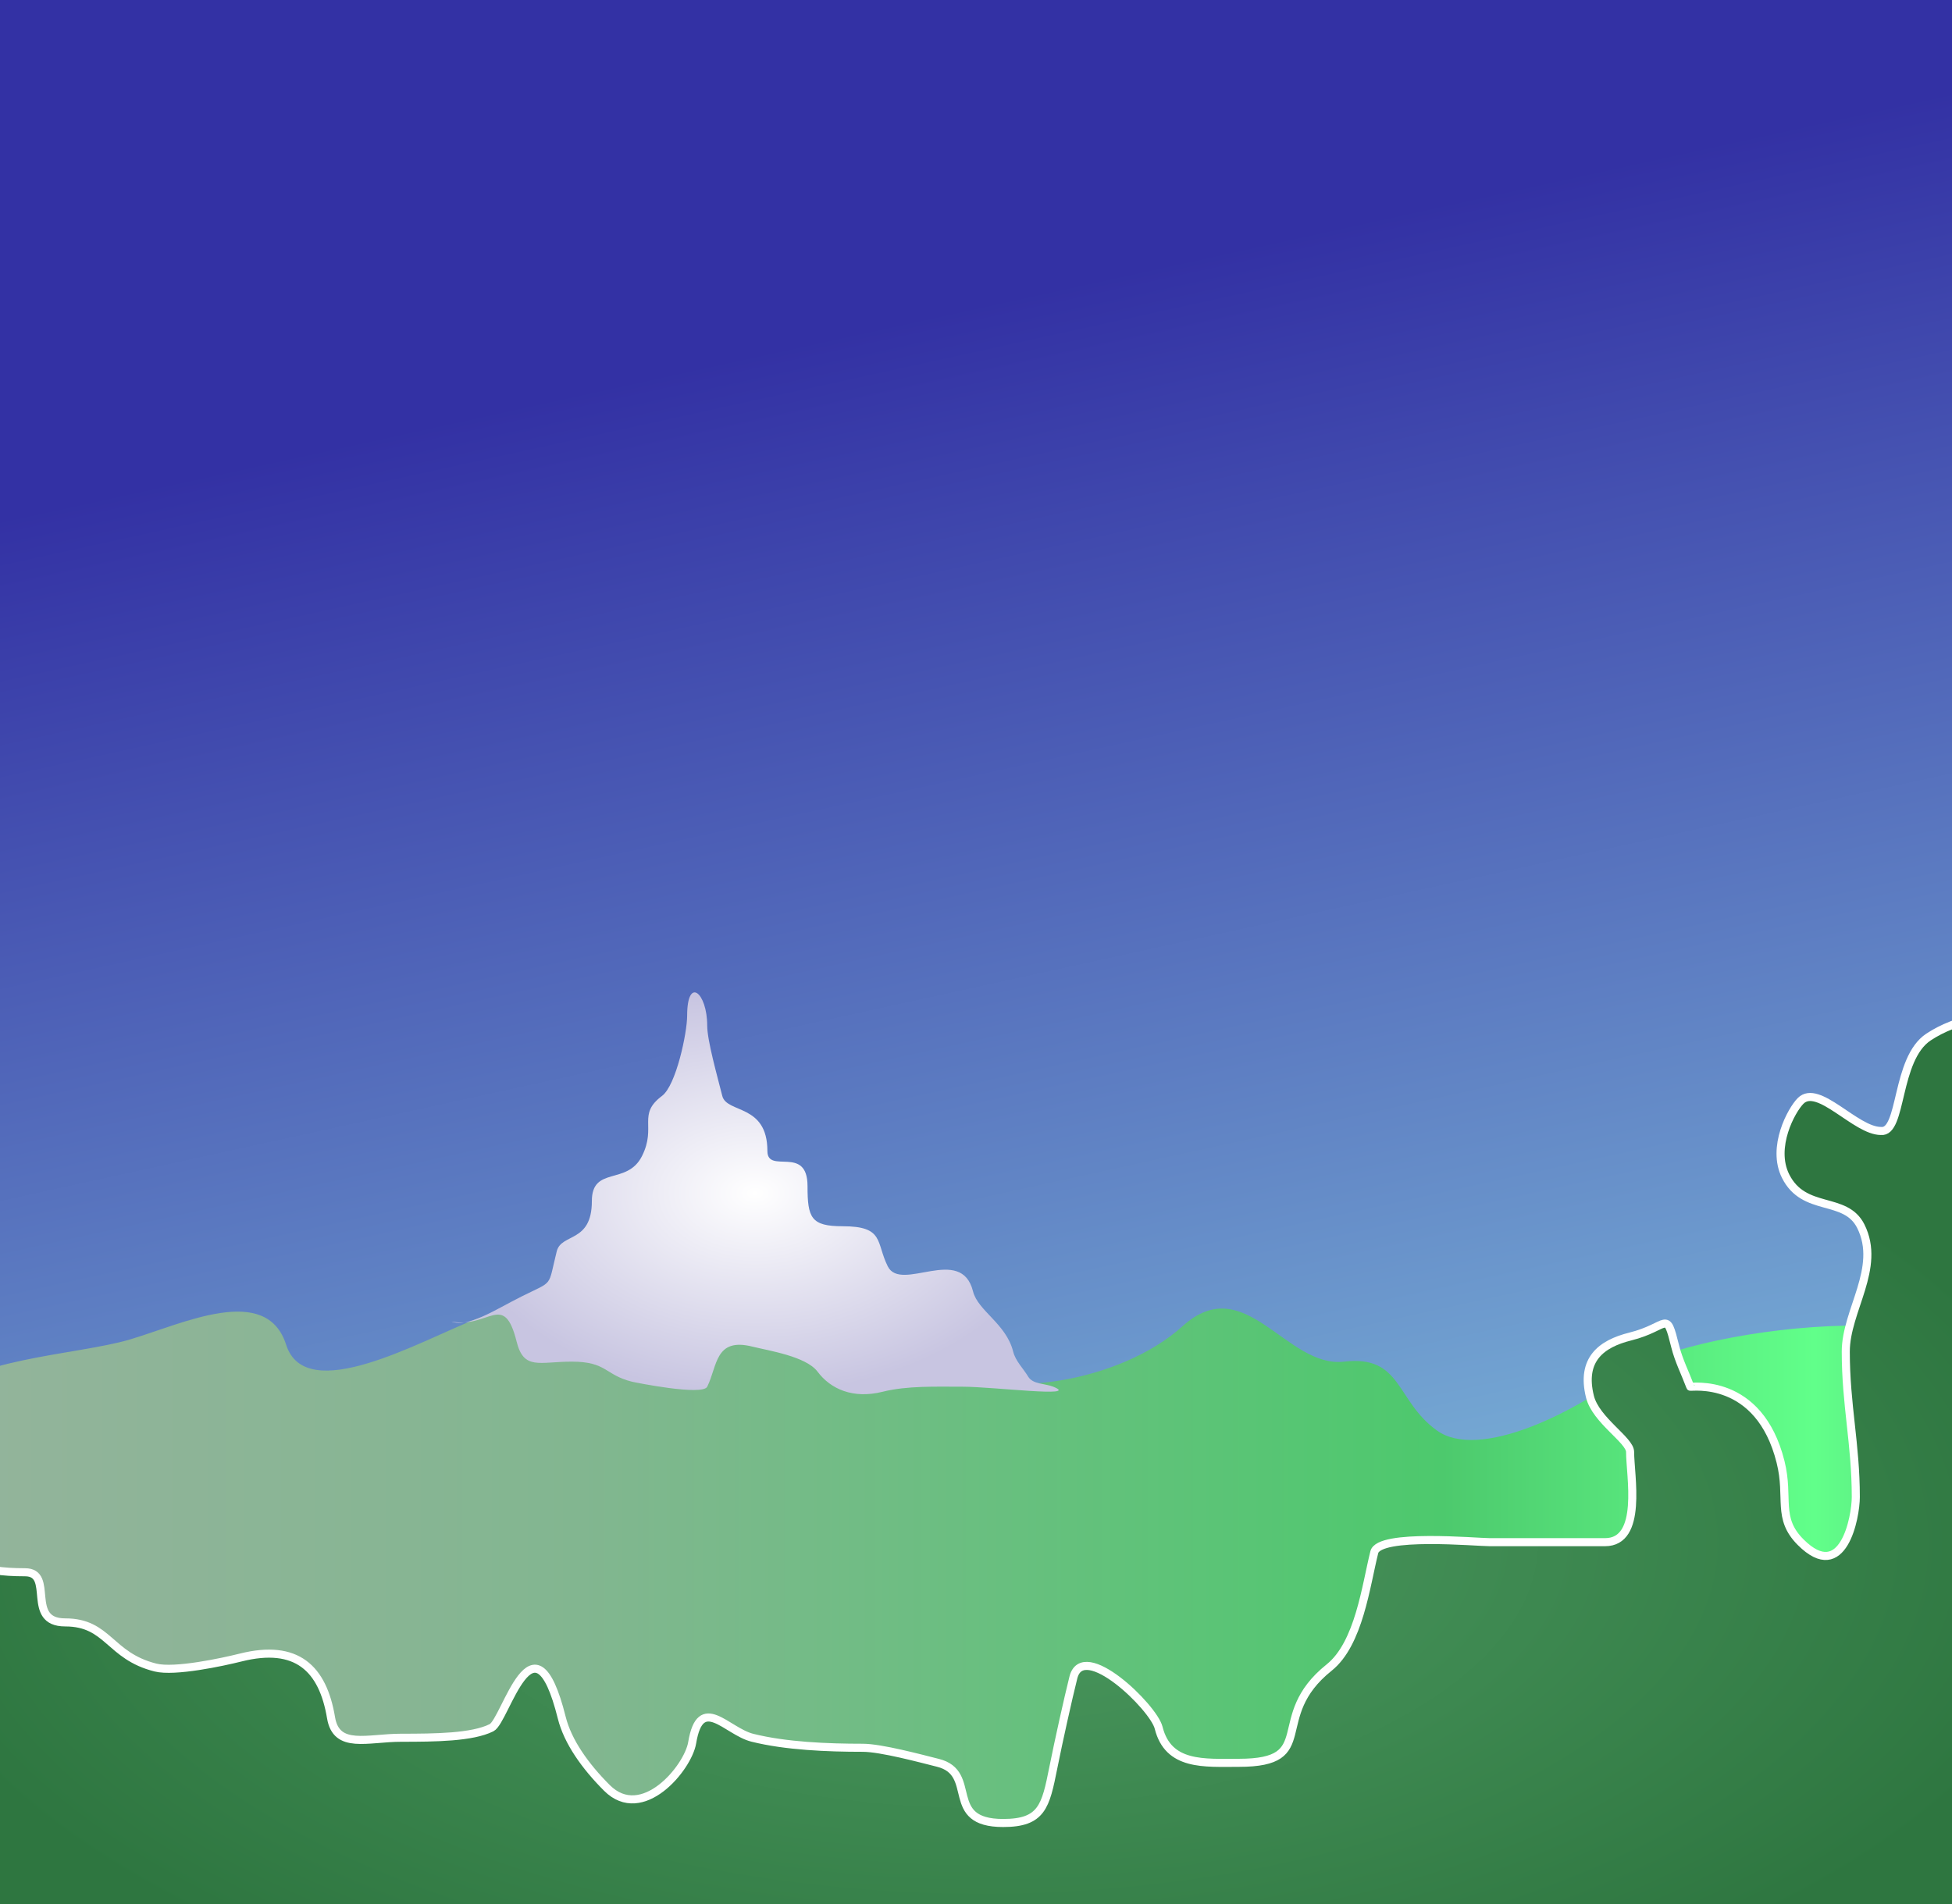
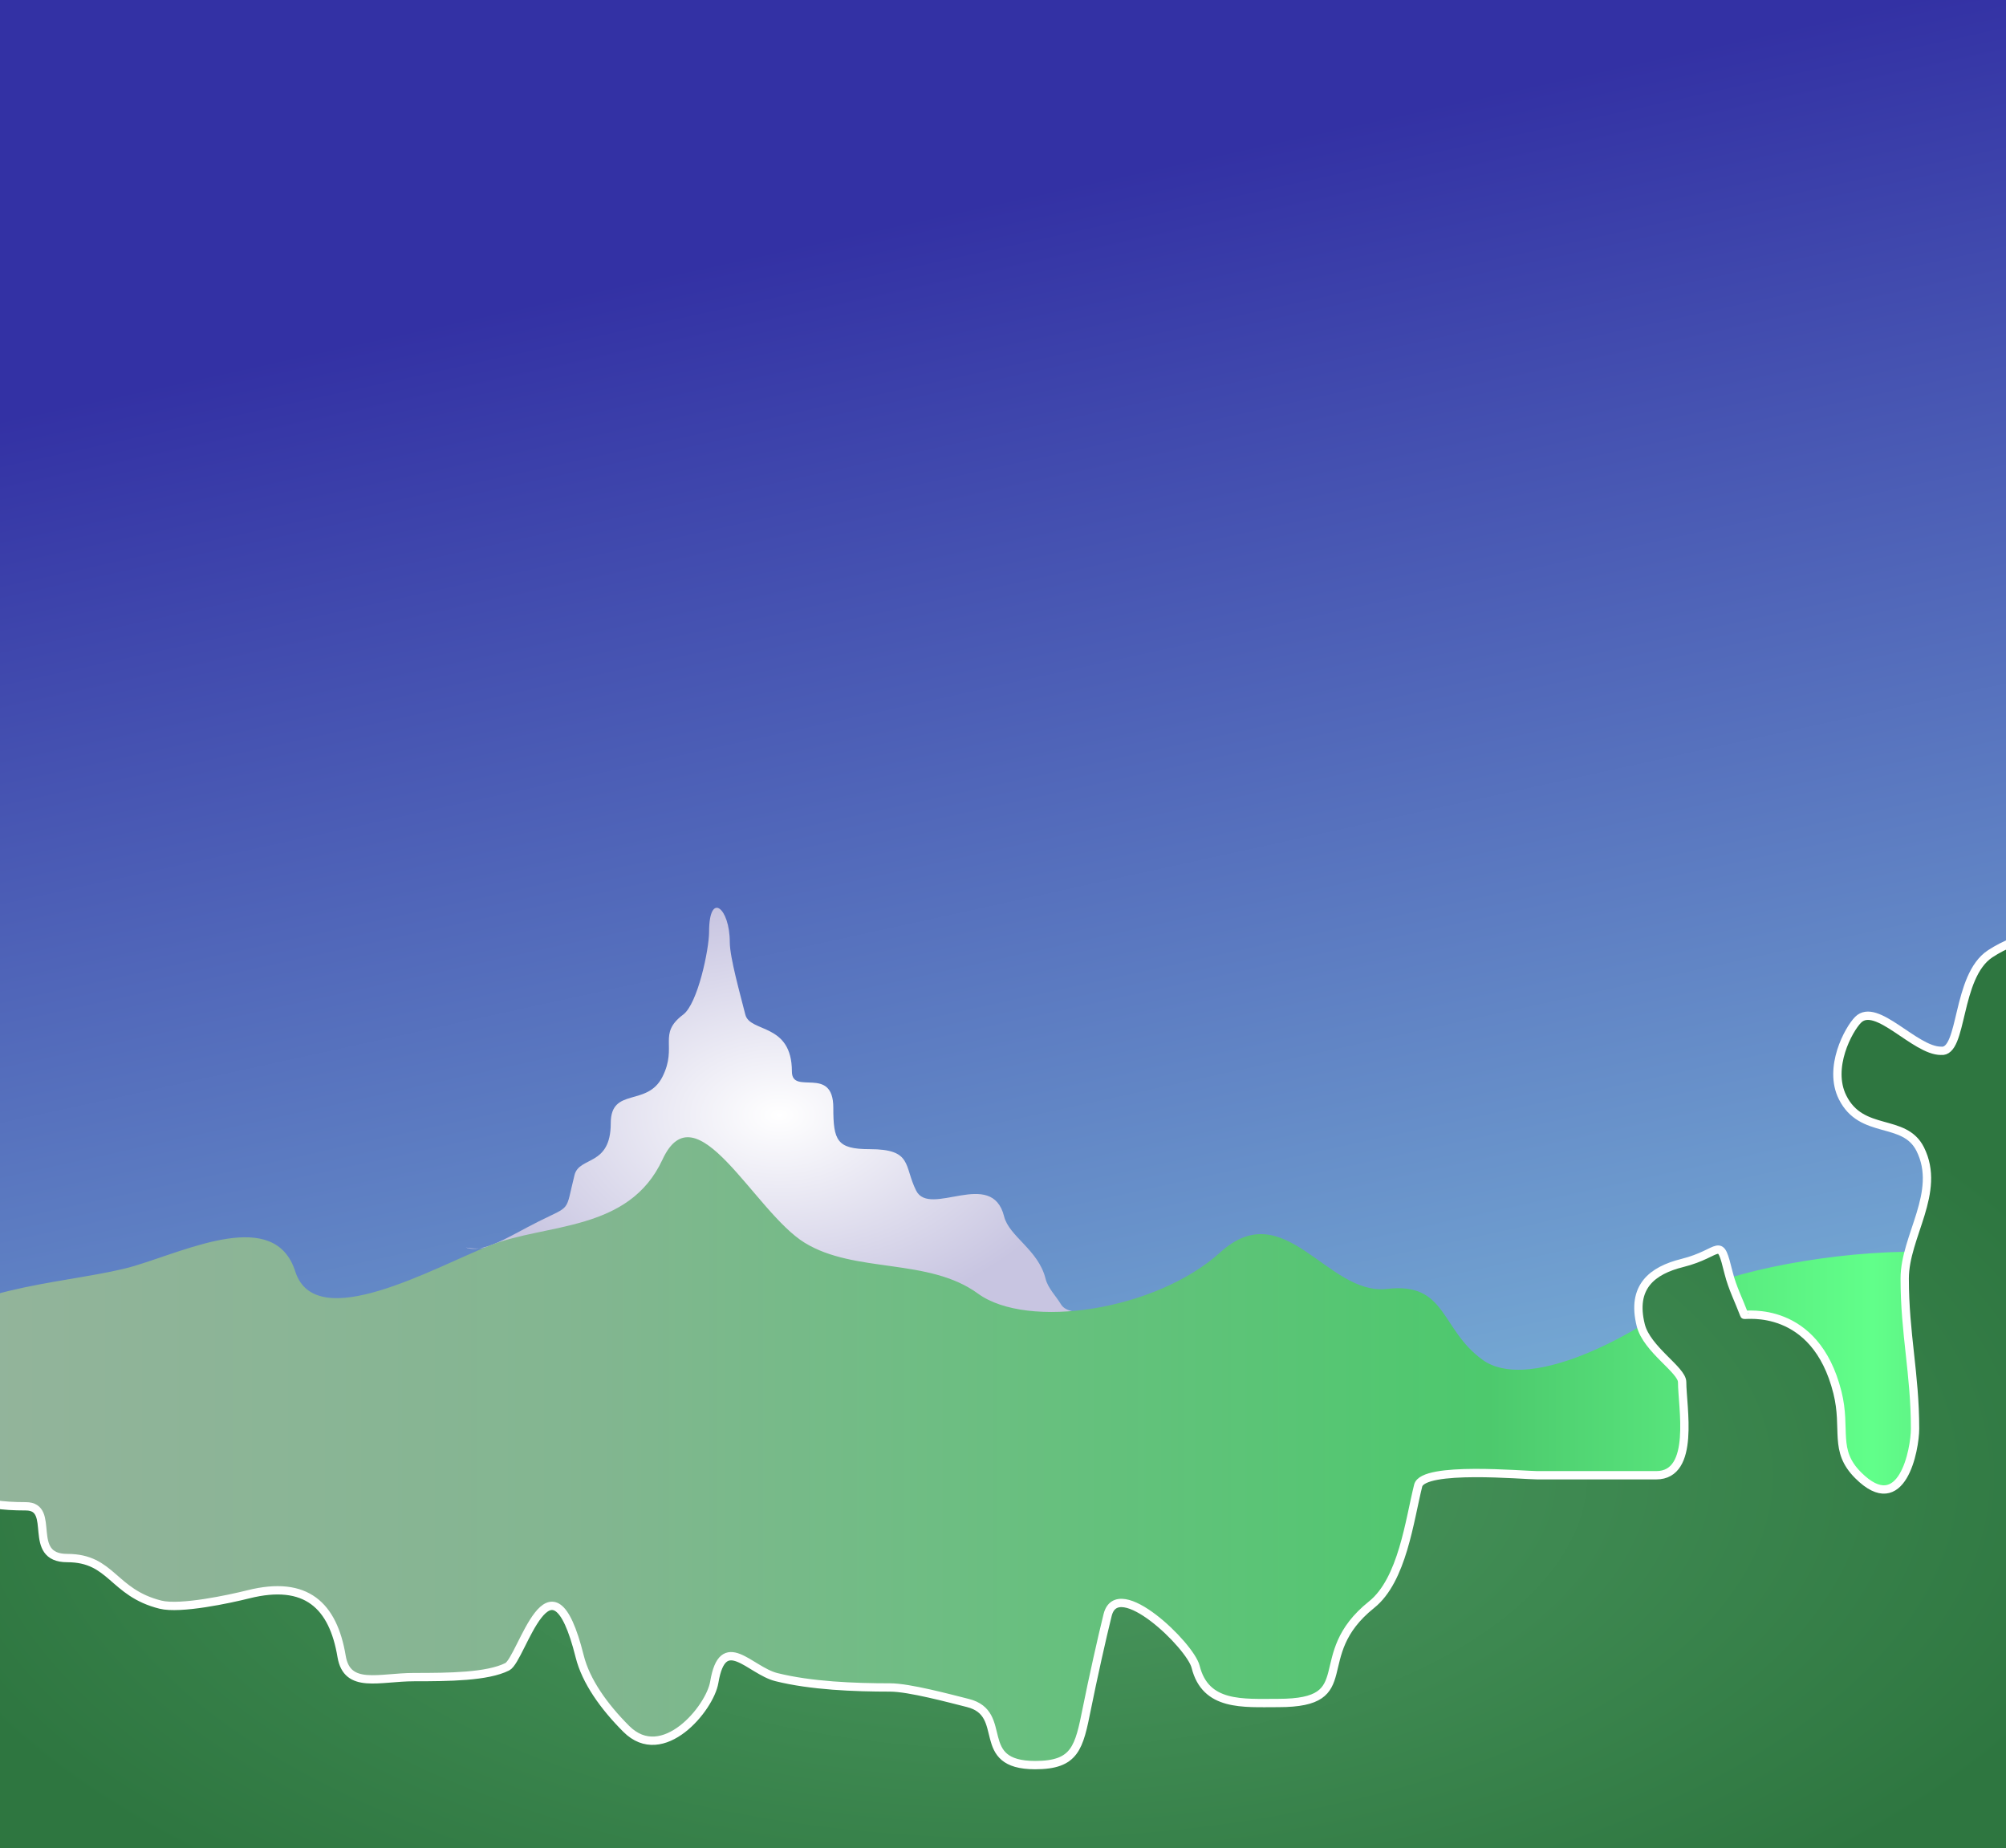
- <svg xmlns="http://www.w3.org/2000/svg" xmlns:xlink="http://www.w3.org/1999/xlink" width="484" height="472" id="svg2" version="1.0">
+ <svg xmlns="http://www.w3.org/2000/svg" xmlns:xlink="http://www.w3.org/1999/xlink" width="482" height="444" id="svg2" version="1.0">
  <defs id="defs4">
    <linearGradient id="linearGradient3213">
      <stop id="stop3215" offset="0" style="stop-color:#ffffff;stop-opacity:1;" />
      <stop id="stop3217" offset="1" style="stop-color:#c8c5e1;stop-opacity:1;" />
    </linearGradient>
    <linearGradient id="linearGradient3193">
      <stop id="stop3195" offset="0" style="stop-color:#4d9b61;stop-opacity:1;" />
      <stop id="stop3197" offset="1" style="stop-color:#2e7640;stop-opacity:1;" />
    </linearGradient>
    <linearGradient id="linearGradient3167">
      <stop id="stop3169" offset="0" style="stop-color:#96b39d;stop-opacity:1;" />
      <stop style="stop-color:#82b690;stop-opacity:1;" offset="0.329" id="stop3173" />
      <stop id="stop3175" offset="0.729" style="stop-color:#4dc96d;stop-opacity:1;" />
      <stop style="stop-color:#61ff8a;stop-opacity:1;" offset="0.902" id="stop3177" />
      <stop id="stop3171" offset="1" style="stop-color:#59c875;stop-opacity:1;" />
    </linearGradient>
    <linearGradient id="linearGradient3146">
      <stop style="stop-color:#3331a4;stop-opacity:1;" offset="0" id="stop3148" />
      <stop style="stop-color:#7ab2d7;stop-opacity:1;" offset="1" id="stop3150" />
    </linearGradient>
    <linearGradient xlink:href="#linearGradient3146" id="linearGradient3152" x1="202.714" y1="83.983" x2="273.602" y2="407.331" gradientUnits="userSpaceOnUse" />
    <linearGradient xlink:href="#linearGradient3167" id="linearGradient3165" x1="-31.795" y1="400.164" x2="502.43" y2="400.164" gradientUnits="userSpaceOnUse" />
    <radialGradient xlink:href="#linearGradient3193" id="radialGradient3191" cx="243.64" cy="382.585" fx="243.64" fy="382.585" r="275.46" gradientTransform="matrix(1,0,0,0.4776347,0,199.8489)" gradientUnits="userSpaceOnUse" />
    <radialGradient xlink:href="#linearGradient3213" id="radialGradient3211" cx="235.718" cy="329.516" fx="235.718" fy="329.516" r="75.288" gradientTransform="matrix(1,0,0,0.6617881,-48.5021,77.86793)" gradientUnits="userSpaceOnUse" />
+     <radialGradient xlink:href="#linearGradient3193" id="radialGradient2196" gradientUnits="userSpaceOnUse" gradientTransform="matrix(1,0,0,0.4776347,0,171.8489)" cx="243.64" cy="382.585" fx="243.64" fy="382.585" r="275.46" />
+     <linearGradient xlink:href="#linearGradient3167" id="linearGradient2198" gradientUnits="userSpaceOnUse" x1="-31.795" y1="400.164" x2="502.43" y2="400.164" gradientTransform="translate(0,-28)" />
+     <radialGradient xlink:href="#linearGradient3213" id="radialGradient2200" gradientUnits="userSpaceOnUse" gradientTransform="matrix(1,0,0,0.6617881,-48.5021,49.86793)" cx="235.718" cy="329.516" fx="235.718" fy="329.516" r="75.288" />
+     <linearGradient xlink:href="#linearGradient3146" id="linearGradient2202" gradientUnits="userSpaceOnUse" x1="202.714" y1="83.983" x2="273.602" y2="407.331" gradientTransform="translate(0,-28)" />
  </defs>
-   <g id="layer1">
-     <rect style="fill:url(#linearGradient3152);fill-opacity:1.0;stroke:none;stroke-width:20;stroke-miterlimit:4;stroke-dasharray:none;stroke-opacity:0.747" id="rect2172" width="513.178" height="505.6" x="-14.075" y="-23.856" rx="0" ry="0" />
-     <path style="fill:url(#linearGradient3165);fill-rule:evenodd;stroke:none;stroke-width:1px;stroke-linecap:butt;stroke-linejoin:miter;stroke-opacity:1;fill-opacity:1.0" d="M -16.167,347.636 C -9.285,336.926 19.083,336.099 32.212,332.191 C 45.341,328.283 66.049,318.15 70.947,333.492 C 75.845,348.834 104.316,332.522 117.827,327.201 C 131.339,321.88 151.128,324.007 159.186,306.595 C 167.245,289.184 181.266,319.173 193.346,326.599 C 205.426,334.026 223.103,330.138 234.993,338.817 C 246.884,347.495 277.706,342.932 293.226,328.885 C 308.746,314.837 318.904,339.369 333.296,337.686 C 347.689,336.004 346.012,347.398 356.298,354.772 C 366.585,362.145 390.145,350.8 405.428,338.93 C 427.045,327.788 501.882,319.616 502.43,348.77 C 490.803,389.833 507.022,437.146 485.703,498.188 C 394.641,498.239 109.372,499.465 -29.516,498.969 C -35.491,452.906 -29.257,393.119 -16.167,347.636 z " id="path3156" />
-     <path style="fill:url(#radialGradient3191);fill-rule:evenodd;stroke:#ffffff;stroke-width:2;stroke-linecap:butt;stroke-linejoin:miter;stroke-opacity:1;fill-opacity:1.0;stroke-miterlimit:4;stroke-dasharray:none" d="M -14.924,381.214 C -8.873,387.443 -5.599,389.92 6.218,389.92 C 13.663,389.92 6.181,402.356 16.167,402.356 C 26.889,402.356 27.03,410.668 38.553,413.549 C 43.344,414.747 55.185,412.189 59.695,411.061 C 73.597,407.586 80.046,413.78 82.08,425.985 C 83.403,433.918 91.102,430.96 99.491,430.96 C 107.923,430.96 117.077,430.873 121.877,428.472 C 125.387,426.718 132.315,398.092 139.288,425.985 C 140.776,431.936 145.089,438.005 150.481,443.396 C 159.26,452.175 170.585,438.432 171.623,432.203 C 173.689,419.803 180.144,429.359 186.547,430.96 C 194.859,433.038 205.222,433.447 213.907,433.447 C 218.463,433.447 228.264,436.104 232.561,437.178 C 242.734,439.721 233.779,452.102 248.729,452.102 C 258.37,452.102 259.259,447.952 261.165,438.422 C 262.506,431.717 264.822,421.306 266.14,416.036 C 268.541,406.433 286.008,423.378 287.282,428.472 C 289.672,438.035 298.612,437.178 307.18,437.178 C 327.362,437.178 314.09,425.929 329.566,413.549 C 336.973,407.623 338.678,393.267 340.758,384.945 C 341.941,380.213 366.079,382.458 369.362,382.458 C 378.897,382.458 388.431,382.458 397.966,382.458 C 407.465,382.458 404.184,365.956 404.184,360.072 C 404.184,357.152 395.693,352.225 394.235,346.392 C 391.922,337.138 397.056,333.25 404.184,331.468 C 413.878,329.045 413.025,324.549 415.377,333.956 C 416.236,337.392 417.864,340.588 419.108,343.905 C 419.187,344.115 436.17,341.265 441.493,362.559 C 443.729,371.503 440.456,376.446 446.468,382.458 C 457.033,393.022 460.148,376.2 460.148,371.265 C 460.148,358.084 457.661,348.447 457.661,335.199 C 457.661,325.009 466.581,314.486 461.392,304.108 C 457.572,296.468 447.322,300.842 442.737,291.672 C 439.164,284.526 444.177,275.308 446.468,273.017 C 450.825,268.661 460.098,280.479 466.366,280.479 C 471.75,281.09 469.931,262.615 478.196,257.17 C 492.146,247.98 516.431,250.616 518.599,260.581 C 516.334,326.102 514.13,418.919 514.868,484.436 C 347.835,490.562 136.195,542.086 -31.091,491.898 C -32.286,457.555 -28.536,420.842 -26.117,386.189 C -26.117,382.856 -18.333,382.578 -14.924,381.214 z " id="path3179" />
-     <path style="fill:url(#radialGradient3211);fill-opacity:1;fill-rule:evenodd;stroke:none;stroke-width:1px;stroke-linecap:butt;stroke-linejoin:miter;stroke-opacity:1" d="M 111.928,327.737 C 116.081,329.324 122.674,324.851 129.339,321.519 C 137.441,317.468 135.761,319.459 138.044,310.326 C 139.186,305.761 146.75,308.321 146.75,297.89 C 146.75,289.062 155.501,294.067 159.186,286.697 C 162.865,279.341 157.913,276.459 164.161,271.773 C 167.638,269.166 170.379,256.139 170.379,251.875 C 170.379,242.031 175.354,246.101 175.354,254.362 C 175.354,258.069 177.852,266.841 179.085,271.773 C 180.19,276.193 190.277,273.671 190.277,285.453 C 190.277,291.308 200.227,283.833 200.227,294.159 C 200.227,302.011 201.086,304.108 208.932,304.108 C 219.323,304.108 217.139,308.085 220.125,314.057 C 223.419,320.645 238.33,308.529 241.267,320.275 C 242.471,325.094 249.485,328.274 251.216,335.199 C 251.802,337.544 253.703,339.345 254.947,341.417 C 256.096,343.332 259.092,343.076 261.165,343.905 C 268.093,346.676 246.241,343.905 238.78,343.905 C 231.961,343.905 224.944,343.633 218.881,345.148 C 211.477,346.999 205.938,344.472 202.714,340.174 C 199.858,336.366 190.641,334.979 186.547,333.956 C 177.243,331.63 177.901,338.81 175.354,343.905 C 174.183,346.247 157.293,342.809 156.699,342.661 C 149.929,340.969 150.505,337.686 141.775,337.686 C 133.664,337.686 129.885,339.872 128.095,332.712 C 124.935,320.071 121.114,329.574 111.928,327.737 z " id="path3203" />
+   <g id="layer2" style="display:inline">
+     <rect style="fill:url(#linearGradient2202);fill-opacity:1;stroke:none;stroke-width:20;stroke-miterlimit:4;stroke-dasharray:none;stroke-opacity:0.747;display:inline" id="rect2172" width="513.178" height="505.6" x="-14.075" y="-51.856" rx="0" ry="0" />
+   </g>
+   <g id="layer3" style="display:inline">
+     <path style="fill:url(#radialGradient2200);fill-opacity:1;fill-rule:evenodd;stroke:none;stroke-width:1px;stroke-linecap:butt;stroke-linejoin:miter;stroke-opacity:1;display:inline" d="M 111.928,299.737 C 116.081,301.324 122.674,296.851 129.339,293.519 C 137.441,289.468 135.761,291.459 138.044,282.326 C 139.186,277.761 146.75,280.321 146.75,269.89 C 146.75,261.062 155.501,266.067 159.186,258.697 C 162.865,251.341 157.913,248.459 164.161,243.773 C 167.638,241.166 170.379,228.139 170.379,223.875 C 170.379,214.031 175.354,218.101 175.354,226.362 C 175.354,230.069 177.852,238.841 179.085,243.773 C 180.19,248.193 190.277,245.671 190.277,257.453 C 190.277,263.308 200.227,255.833 200.227,266.159 C 200.227,274.011 201.086,276.108 208.932,276.108 C 219.323,276.108 217.139,280.085 220.125,286.057 C 223.419,292.645 238.33,280.529 241.267,292.275 C 242.471,297.094 249.485,300.274 251.216,307.199 C 251.802,309.544 253.703,311.345 254.947,313.417 C 256.096,315.332 259.092,315.076 261.165,315.905 C 268.093,318.676 246.241,315.905 238.78,315.905 C 231.961,315.905 224.944,315.633 218.881,317.148 C 211.477,318.999 205.938,316.472 202.714,312.174 C 199.858,308.366 190.641,306.979 186.547,305.956 C 177.243,303.63 177.901,310.81 175.354,315.905 C 174.183,318.247 157.293,314.809 156.699,314.661 C 149.929,312.969 150.505,309.686 141.775,309.686 C 133.664,309.686 129.885,311.872 128.095,304.712 C 124.935,292.071 121.114,301.574 111.928,299.737 z " id="path3203" />
+   </g>
+   <g id="layer4" style="display:inline">
+     <path style="fill:url(#linearGradient2198);fill-opacity:1;fill-rule:evenodd;stroke:none;stroke-width:1px;stroke-linecap:butt;stroke-linejoin:miter;stroke-opacity:1;display:inline" d="M -16.167,319.636 C -9.285,308.926 19.083,308.099 32.212,304.191 C 45.341,300.283 66.049,290.15 70.947,305.492 C 75.845,320.834 104.316,304.522 117.827,299.201 C 131.339,293.88 151.128,296.007 159.186,278.595 C 167.245,261.184 181.266,291.173 193.346,298.599 C 205.426,306.026 223.103,302.138 234.993,310.817 C 246.884,319.495 277.706,314.932 293.226,300.885 C 308.746,286.837 318.904,311.369 333.296,309.686 C 347.689,308.004 346.012,319.398 356.298,326.772 C 366.585,334.145 390.145,322.8 405.428,310.93 C 427.045,299.788 501.882,291.616 502.43,320.77 C 490.803,361.833 507.022,409.146 485.703,470.188 C 394.641,470.239 109.372,471.465 -29.516,470.969 C -35.491,424.906 -29.257,365.119 -16.167,319.636 z " id="path3156" />
+   </g>
+   <g id="layer1" style="display:inline">
+     <path style="fill:url(#radialGradient2196);fill-opacity:1;fill-rule:evenodd;stroke:#ffffff;stroke-width:2;stroke-linecap:butt;stroke-linejoin:miter;stroke-miterlimit:4;stroke-dasharray:none;stroke-opacity:1" d="M -14.924,353.214 C -8.873,359.443 -5.599,361.92 6.218,361.92 C 13.663,361.92 6.181,374.356 16.167,374.356 C 26.889,374.356 27.03,382.668 38.553,385.549 C 43.344,386.747 55.185,384.189 59.695,383.061 C 73.597,379.586 80.046,385.78 82.08,397.985 C 83.403,405.918 91.102,402.96 99.491,402.96 C 107.923,402.96 117.077,402.873 121.877,400.472 C 125.387,398.718 132.315,370.092 139.288,397.985 C 140.776,403.936 145.089,410.005 150.481,415.396 C 159.26,424.175 170.585,410.432 171.623,404.203 C 173.689,391.803 180.144,401.359 186.547,402.96 C 194.859,405.038 205.222,405.447 213.907,405.447 C 218.463,405.447 228.264,408.104 232.561,409.178 C 242.734,411.721 233.779,424.102 248.729,424.102 C 258.37,424.102 259.259,419.952 261.165,410.422 C 262.506,403.717 264.822,393.306 266.14,388.036 C 268.541,378.433 286.008,395.378 287.282,400.472 C 289.672,410.035 298.612,409.178 307.18,409.178 C 327.362,409.178 314.09,397.929 329.566,385.549 C 336.973,379.623 338.678,365.267 340.758,356.945 C 341.941,352.213 366.079,354.458 369.362,354.458 C 378.897,354.458 388.431,354.458 397.966,354.458 C 407.465,354.458 404.184,337.956 404.184,332.072 C 404.184,329.152 395.693,324.225 394.235,318.392 C 391.922,309.138 397.056,305.25 404.184,303.468 C 413.878,301.045 413.025,296.549 415.377,305.956 C 416.236,309.392 417.864,312.588 419.108,315.905 C 419.187,316.115 436.17,313.265 441.493,334.559 C 443.729,343.503 440.456,348.446 446.468,354.458 C 457.033,365.022 460.148,348.2 460.148,343.265 C 460.148,330.084 457.661,320.447 457.661,307.199 C 457.661,297.009 466.581,286.486 461.392,276.108 C 457.572,268.468 447.322,272.842 442.737,263.672 C 439.164,256.526 444.177,247.308 446.468,245.017 C 450.825,240.661 460.098,252.479 466.366,252.479 C 471.75,253.09 469.931,234.615 478.196,229.17 C 492.146,219.98 516.431,222.616 518.599,232.581 C 516.334,298.102 514.13,390.919 514.868,456.436 C 347.835,462.562 136.195,514.086 -31.091,463.898 C -32.286,429.555 -28.536,392.842 -26.117,358.189 C -26.117,354.856 -18.333,354.578 -14.924,353.214 z " id="path3179" />
  </g>
</svg>
